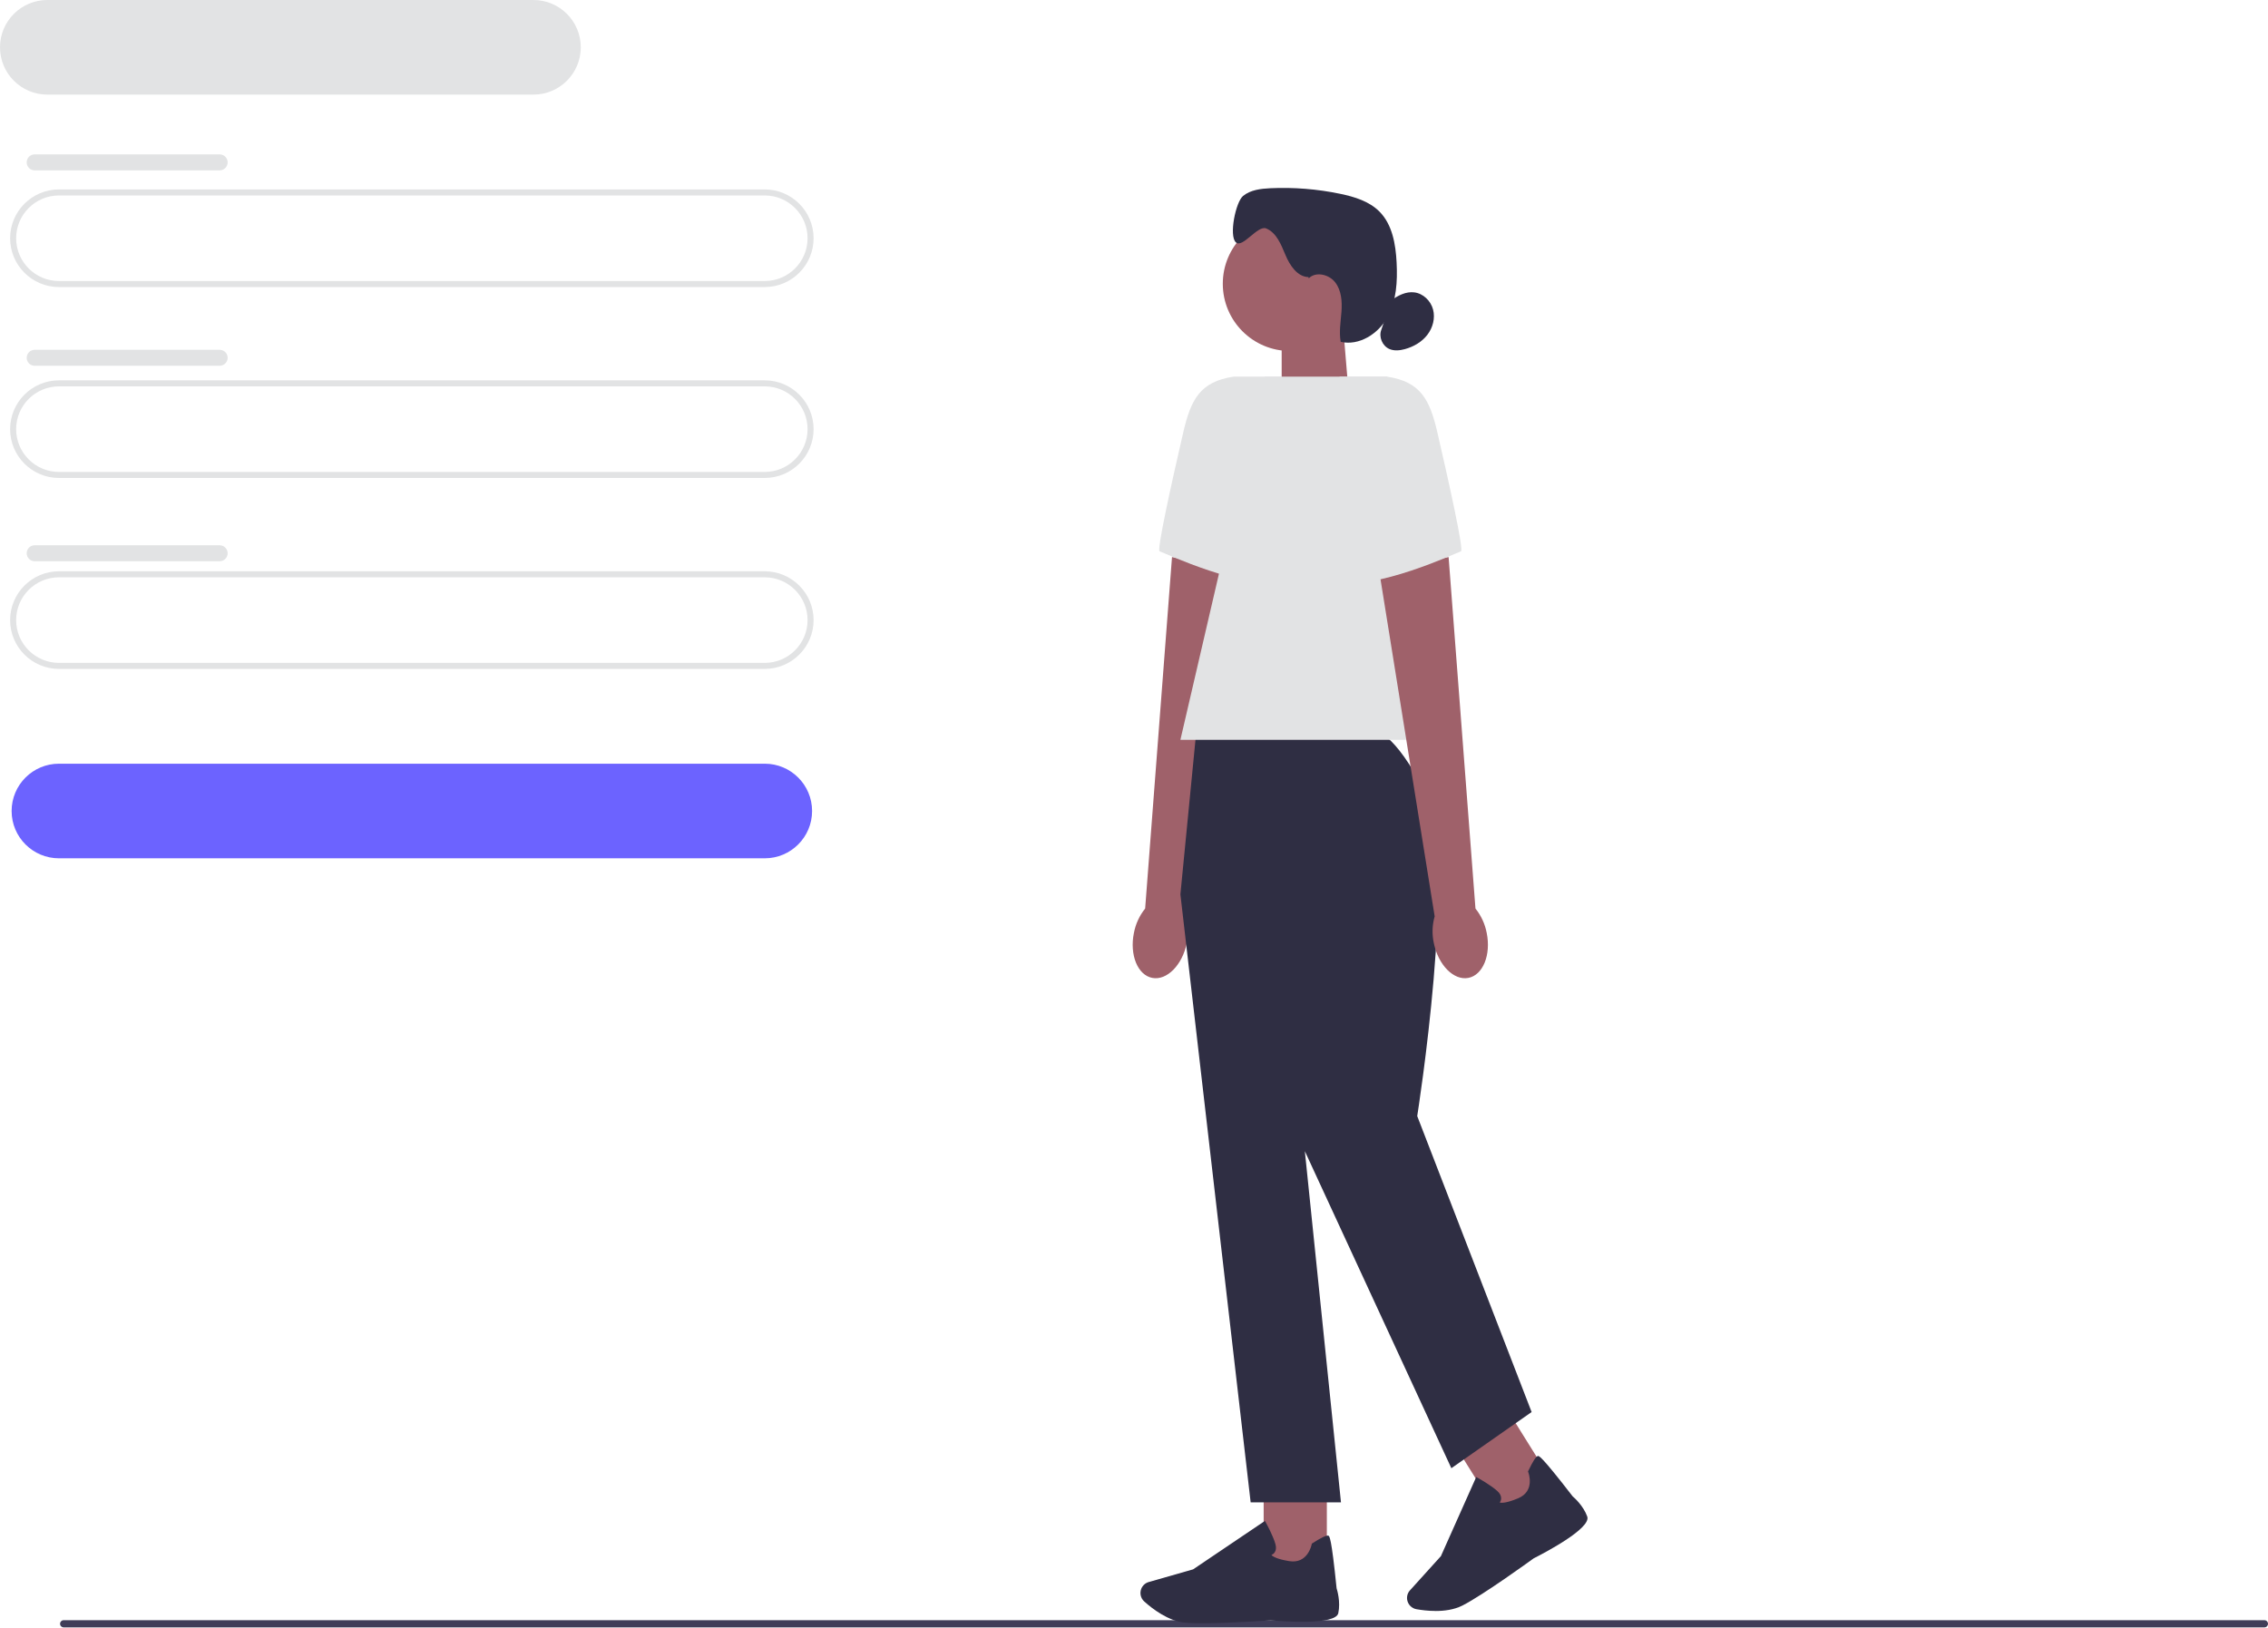
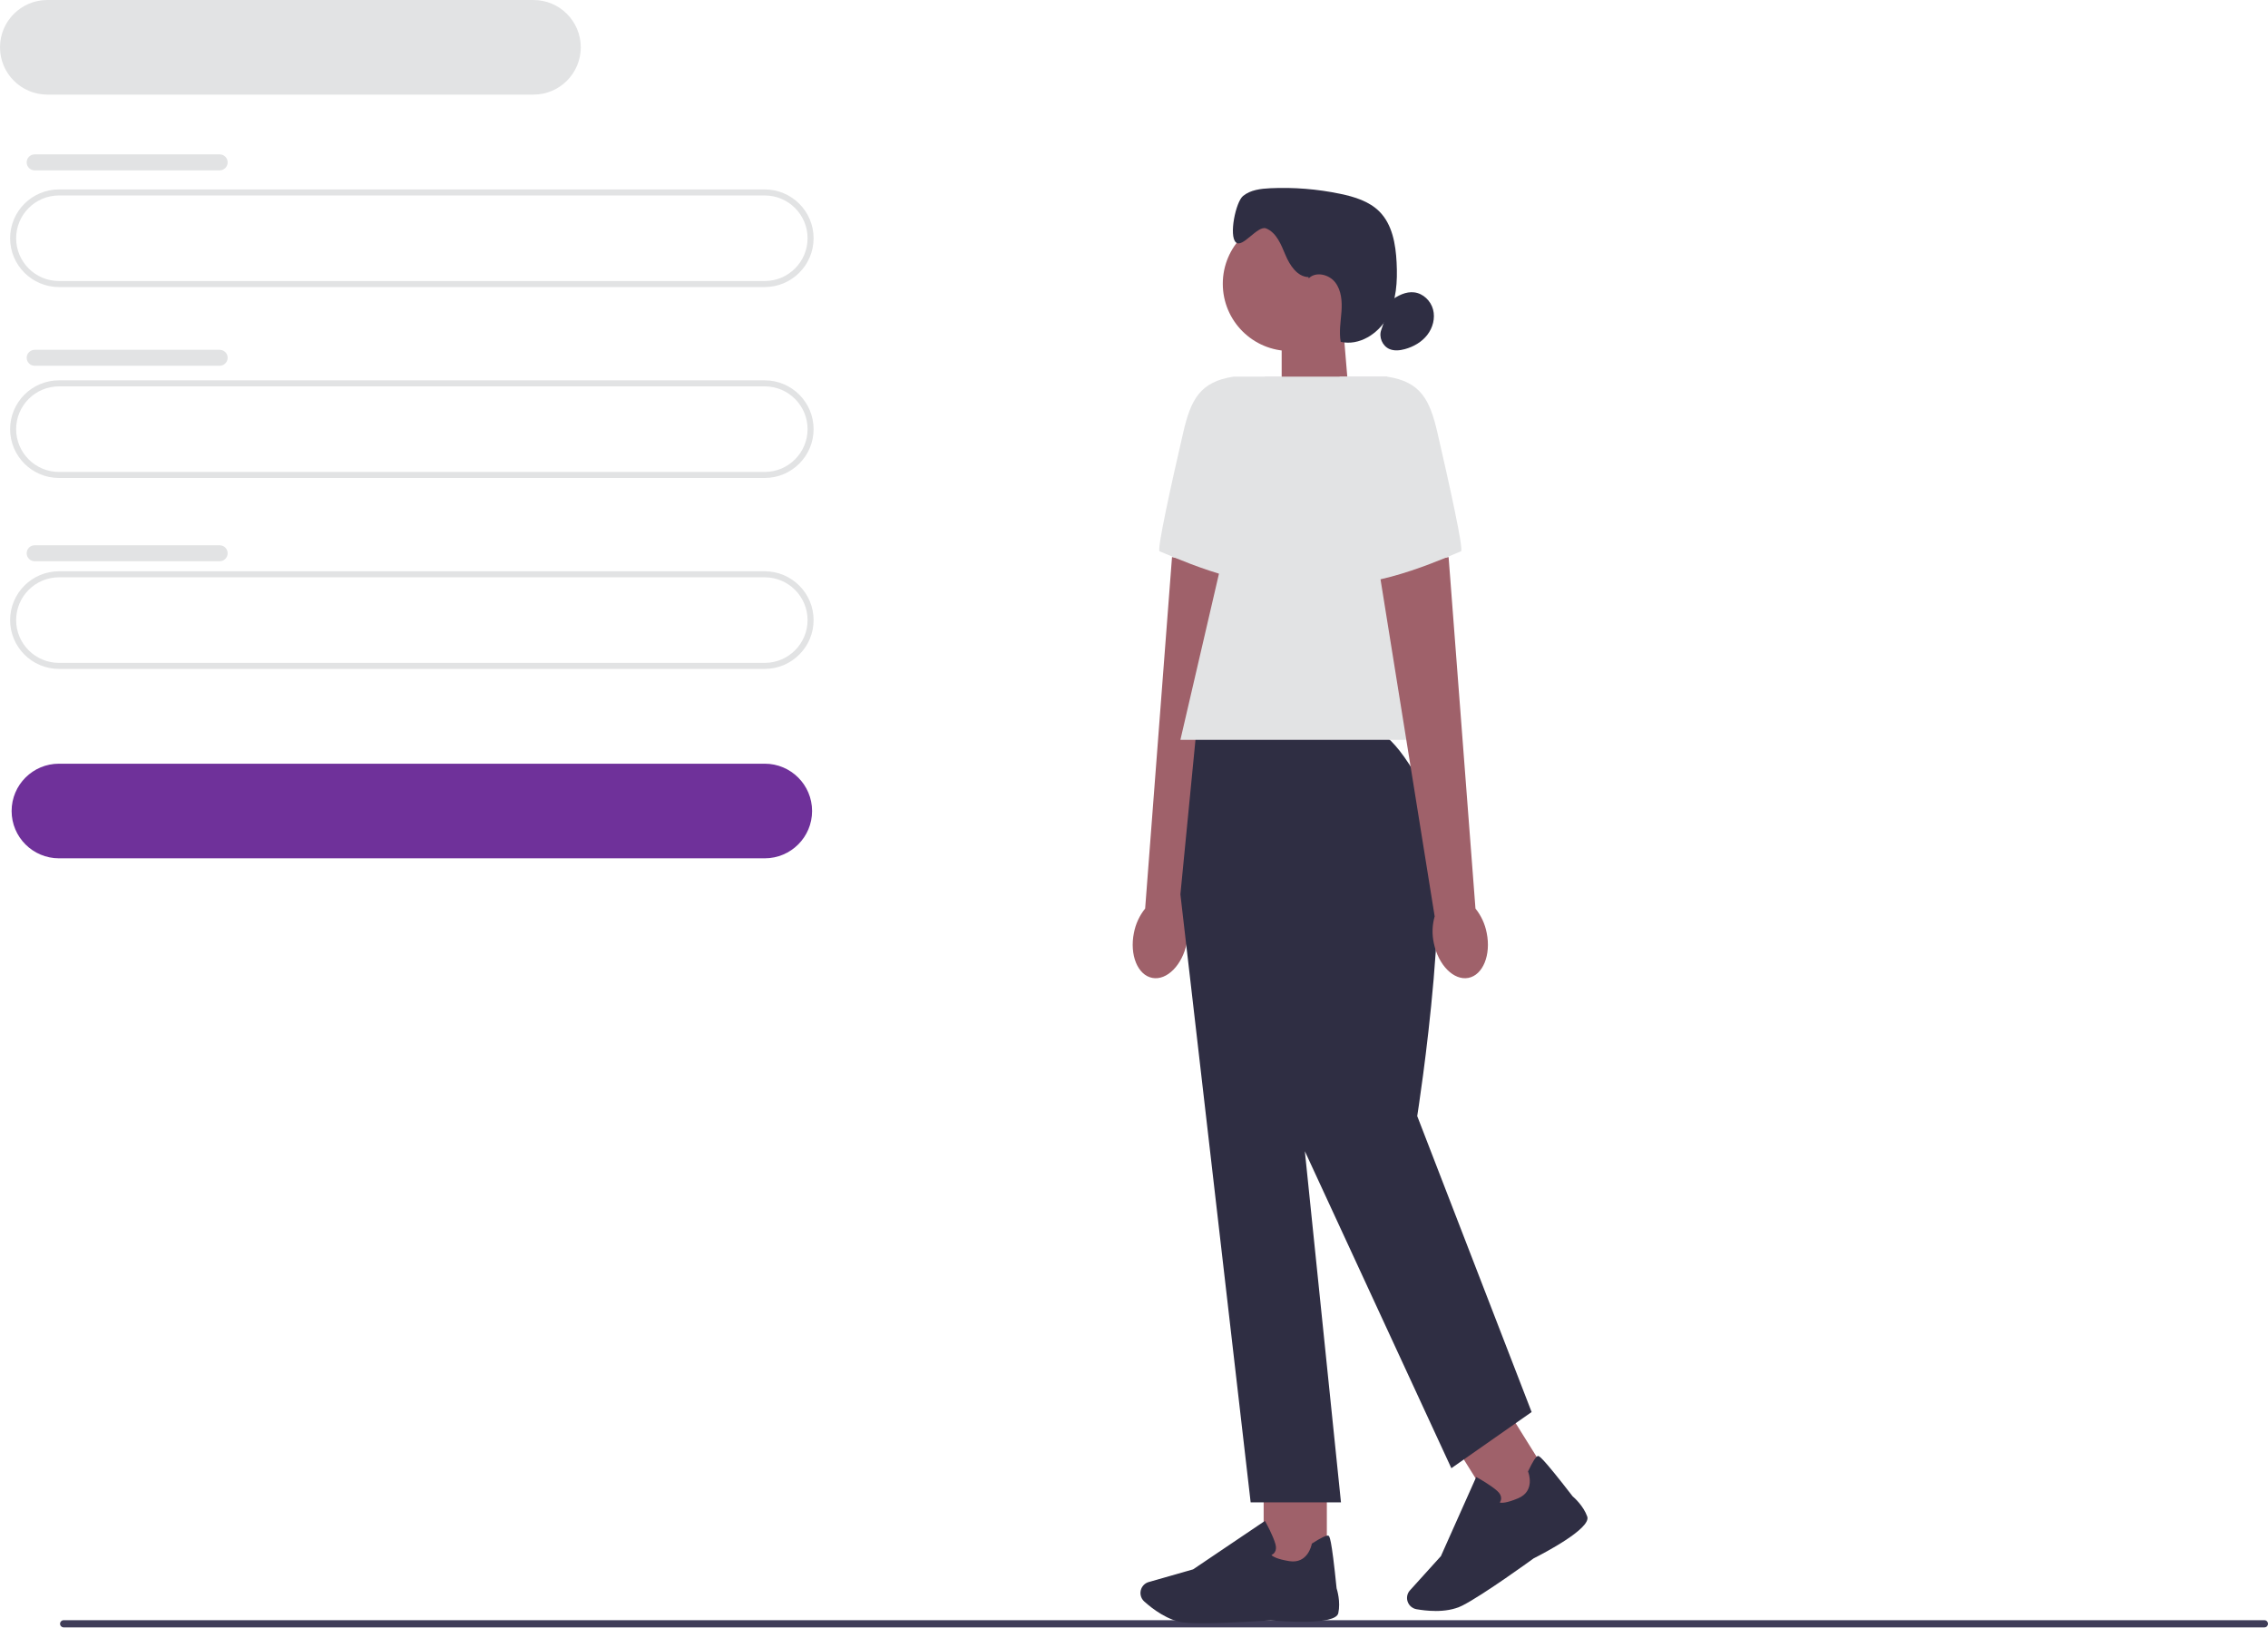
<svg xmlns="http://www.w3.org/2000/svg" width="751.57" height="539.42" viewBox="0 0 751.57 539.42">
  <path d="m19.9,538.23c0,.66.53,1.19,1.19,1.19h729.29c.66,0,1.19-.53,1.19-1.19s-.53-1.19-1.19-1.19H21.09c-.66,0-1.19.53-1.19,1.19Z" fill="#3f3d58" />
  <path d="m253.43,95.15H19.53c-8.92,0-16.18-7.26-16.18-16.18s7.26-16.18,16.18-16.18h233.9c8.92,0,16.18,7.26,16.18,16.18s-7.26,16.18-16.18,16.18ZM19.53,64.79c-7.82,0-14.18,6.36-14.18,14.18s6.36,14.18,14.18,14.18h233.9c7.82,0,14.18-6.36,14.18-14.18s-6.36-14.18-14.18-14.18H19.53Z" fill="#e2e3e4" />
-   <path d="m253.43,284.5H19.53c-8.65,0-15.68-7.03-15.68-15.68s7.03-15.68,15.68-15.68h233.9c8.65,0,15.68,7.03,15.68,15.68s-7.03,15.68-15.68,15.68Z" fill="#6c63ff" />
+   <path d="m253.43,284.5H19.53c-8.65,0-15.68-7.03-15.68-15.68s7.03-15.68,15.68-15.68h233.9c8.65,0,15.68,7.03,15.68,15.68s-7.03,15.68-15.68,15.68Z" fill="#6f319a" />
  <path d="m176.78,31.36H15.68C7.03,31.36,0,24.33,0,15.68S7.03,0,15.68,0h161.1c8.65,0,15.68,7.03,15.68,15.68s-7.03,15.68-15.68,15.68Z" fill="#e2e3e4" />
  <path d="m253.43,158.43H19.53c-8.92,0-16.18-7.26-16.18-16.18s7.26-16.18,16.18-16.18h233.9c8.92,0,16.18,7.26,16.18,16.18s-7.26,16.18-16.18,16.18Zm-233.9-30.36c-7.82,0-14.18,6.36-14.18,14.18s6.36,14.18,14.18,14.18h233.9c7.82,0,14.18-6.36,14.18-14.18s-6.36-14.18-14.18-14.18H19.53Z" fill="#e2e3e4" />
  <path d="m253.43,221.72H19.53c-8.92,0-16.18-7.26-16.18-16.18s7.26-16.18,16.18-16.18h233.9c8.92,0,16.18,7.26,16.18,16.18s-7.26,16.18-16.18,16.18Zm-233.9-30.36c-7.82,0-14.18,6.36-14.18,14.18s6.36,14.18,14.18,14.18h233.9c7.82,0,14.18-6.36,14.18-14.18s-6.36-14.18-14.18-14.18H19.53Z" fill="#e2e3e4" />
  <path d="m11.49,51.17h61.3c1.46,0,2.65,1.18,2.65,2.65h0c0,1.46-1.19,2.65-2.65,2.65H11.49c-1.46,0-2.65-1.18-2.65-2.65h0c0-1.46,1.19-2.65,2.65-2.65Z" fill="#e2e3e4" />
  <path d="m11.49,115.95h61.3c1.46,0,2.65,1.18,2.65,2.64h0c0,1.46-1.19,2.65-2.65,2.65H11.49c-1.46,0-2.65-1.18-2.65-2.64h0c0-1.46,1.19-2.65,2.65-2.65Z" fill="#e2e3e4" />
  <path d="m11.49,180.74h61.3c1.46,0,2.65,1.18,2.65,2.65h0c0,1.46-1.19,2.64-2.65,2.64H11.49c-1.46,0-2.65-1.18-2.65-2.65h0c0-1.46,1.19-2.64,2.65-2.64Z" fill="#e2e3e4" />
  <g>
    <polygon points="447.08 132.26 424.72 139.62 424.72 107.43 445.01 107.43 447.08 132.26" fill="#9f616a" />
    <circle cx="427.49" cy="94.06" r="22.28" fill="#9f616a" />
    <path d="m433.61,91.85c-3.73-.11-6.18-3.88-7.63-7.32s-2.94-7.39-6.4-8.81c-2.83-1.16-7.82,6.69-10.05,4.6-2.33-2.18-.06-13.37,2.41-15.38,2.47-2.01,5.85-2.4,9.03-2.55,7.76-.36,15.57.27,23.18,1.86,4.71.98,9.55,2.46,12.95,5.86,4.3,4.32,5.4,10.83,5.71,16.92.32,6.23-.04,12.75-3.07,18.2s-9.37,9.47-15.45,8.08c-.61-3.3.01-6.69.25-10.05.23-3.35-.01-6.97-2.06-9.64-2.04-2.67-6.42-3.73-8.8-1.36" fill="#2f2e43" />
    <path d="m461.02,99.57c2.23-1.63,4.9-3,7.64-2.66,2.96.36,5.47,2.8,6.23,5.69s-.09,6.07-1.93,8.43c-1.83,2.36-4.56,3.92-7.44,4.7-1.67.45-3.5.64-5.09-.04-2.34-1.01-3.61-4-2.69-6.38" fill="#2f2e43" />
    <g>
-       <path id="uuid-00bc58e7-734f-4d7c-a085-03c0cd267642-116" d="m375.76,309.2c-1.49,7.32,1.24,14.01,6.08,14.94s9.97-4.26,11.45-11.58c.63-2.92.53-5.94-.29-8.82l18.43-114.75-23.05-4.34-8.9,116.5c-1.89,2.36-3.16,5.12-3.72,8.06h0Z" fill="#9f616a" />
+       <path id="uuid-00bc58e7-734f-4d7c-a085-03c0cd267642-653" d="m375.76,309.2c-1.49,7.32,1.24,14.01,6.08,14.94s9.97-4.26,11.45-11.58c.63-2.92.53-5.94-.29-8.82l18.43-114.75-23.05-4.34-8.9,116.5c-1.89,2.36-3.16,5.12-3.72,8.06h0Z" fill="#9f616a" />
      <path d="m424.48,124.85h-15.73c-11.12,1.69-14.14,7.62-16.67,18.58-3.86,16.72-8.79,38.98-7.81,39.31,1.57.52,28.35,13.12,42,10.24l-1.79-68.13h0Z" fill="#e2e3e4" />
    </g>
    <rect x="418.75" y="490.36" width="20.94" height="29.71" fill="#9f616a" />
    <path d="m398.36,538.05c-2.2,0-4.16-.05-5.64-.19-5.56-.51-10.87-4.62-13.54-7.02-1.2-1.08-1.58-2.8-.96-4.28h0c.45-1.06,1.34-1.86,2.45-2.17l14.7-4.2,23.8-16.06.27.48c.1.18,2.44,4.39,3.22,7.23.3,1.08.22,1.98-.23,2.68-.31.48-.75.76-1.1.92.43.45,1.78,1.37,5.94,2.03,6.07.96,7.35-5.33,7.4-5.59l.04-.21.18-.12c2.89-1.86,4.67-2.71,5.28-2.53.38.11,1.02.31,2.75,17.44.17.54,1.38,4.48.56,8.25-.89,4.1-18.81,2.69-22.4,2.37-.1.01-13.52.97-22.71.97h0Z" fill="#2f2e43" />
    <rect x="487.82" y="470.31" width="20.94" height="29.71" transform="translate(-181.25 337.18) rotate(-31.95)" fill="#9f616a" />
    <path d="m475.72,533.98c-2.46,0-4.72-.3-6.33-.58-1.58-.28-2.82-1.54-3.08-3.12h0c-.18-1.14.15-2.29.93-3.14l10.25-11.34,11.7-26.22.48.26c.18.1,4.39,2.43,6.56,4.43.83.76,1.24,1.57,1.22,2.4-.01.58-.23,1.04-.45,1.37.6.16,2.23.22,6.11-1.42,5.66-2.39,3.42-8.41,3.32-8.66l-.08-.2.09-.19c1.47-3.11,2.52-4.77,3.14-4.94.39-.11,1.03-.28,11.56,13.35.43.36,3.54,3.07,4.84,6.7,1.41,3.95-14.54,12.24-17.75,13.86-.1.08-16.79,12.21-23.65,15.66-2.72,1.37-5.94,1.79-8.87,1.79h0Z" fill="#2f2e43" />
    <path d="m455.11,241.91h-58.63l-5.32,54.54,23.28,201.52h29.93l-11.97-116.39,48.55,105.08,26.6-18.62-37.91-98.1s13.54-85.46,2.9-106.75c-10.64-21.28-17.43-21.28-17.43-21.28h0Z" fill="#2f2e43" />
    <polygon points="484.28 245.23 391.16 245.23 419.1 124.85 459.67 124.85 484.28 245.23" fill="#e2e3e4" />
-     <path id="uuid-ece83039-1aa0-468e-a846-e0cb6ecd6032-117" d="m492.66,309.2c1.49,7.32-1.24,14.01-6.08,14.94s-9.97-4.26-11.45-11.58c-.63-2.92-.53-5.94.29-8.82l-18.43-114.75,23.05-4.34,8.9,116.5c1.89,2.36,3.16,5.12,3.72,8.06h0Z" fill="#9f616a" />
+     <path id="uuid-ece83039-1aa0-468e-a846-e0cb6ecd6032-654" d="m492.66,309.2c1.49,7.32-1.24,14.01-6.08,14.94s-9.97-4.26-11.45-11.58c-.63-2.92-.53-5.94.29-8.82l-18.43-114.75,23.05-4.34,8.9,116.5c1.89,2.36,3.16,5.12,3.72,8.06h0Z" fill="#9f616a" />
    <path d="m443.94,124.85h15.73c11.12,1.69,14.14,7.62,16.67,18.58,3.86,16.72,8.79,38.98,7.81,39.31-1.57.52-28.35,13.12-42,10.24l1.79-68.13h0Z" fill="#e2e3e4" />
  </g>
</svg>
